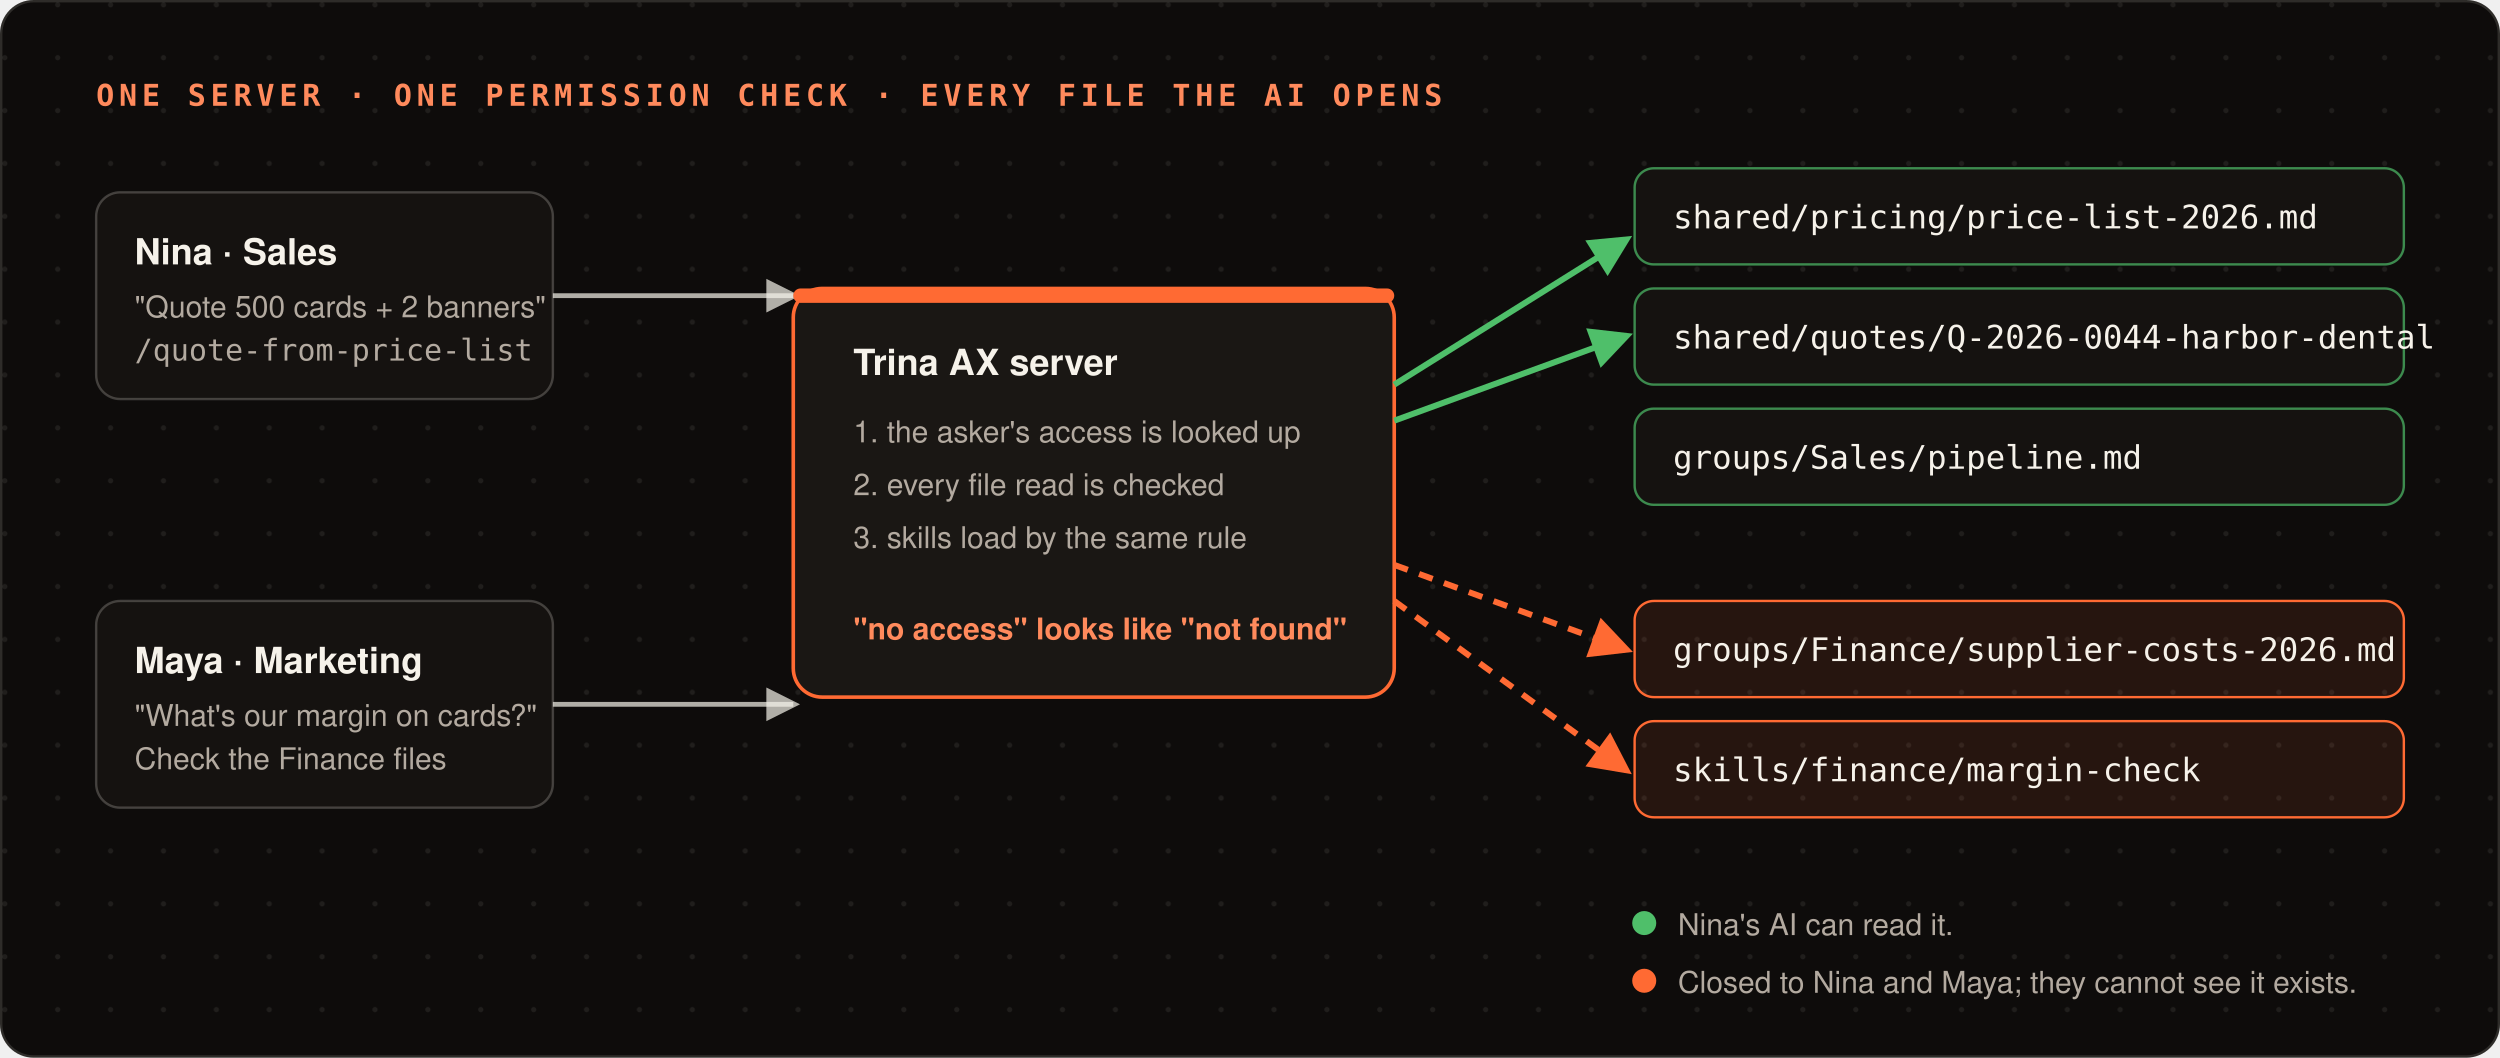
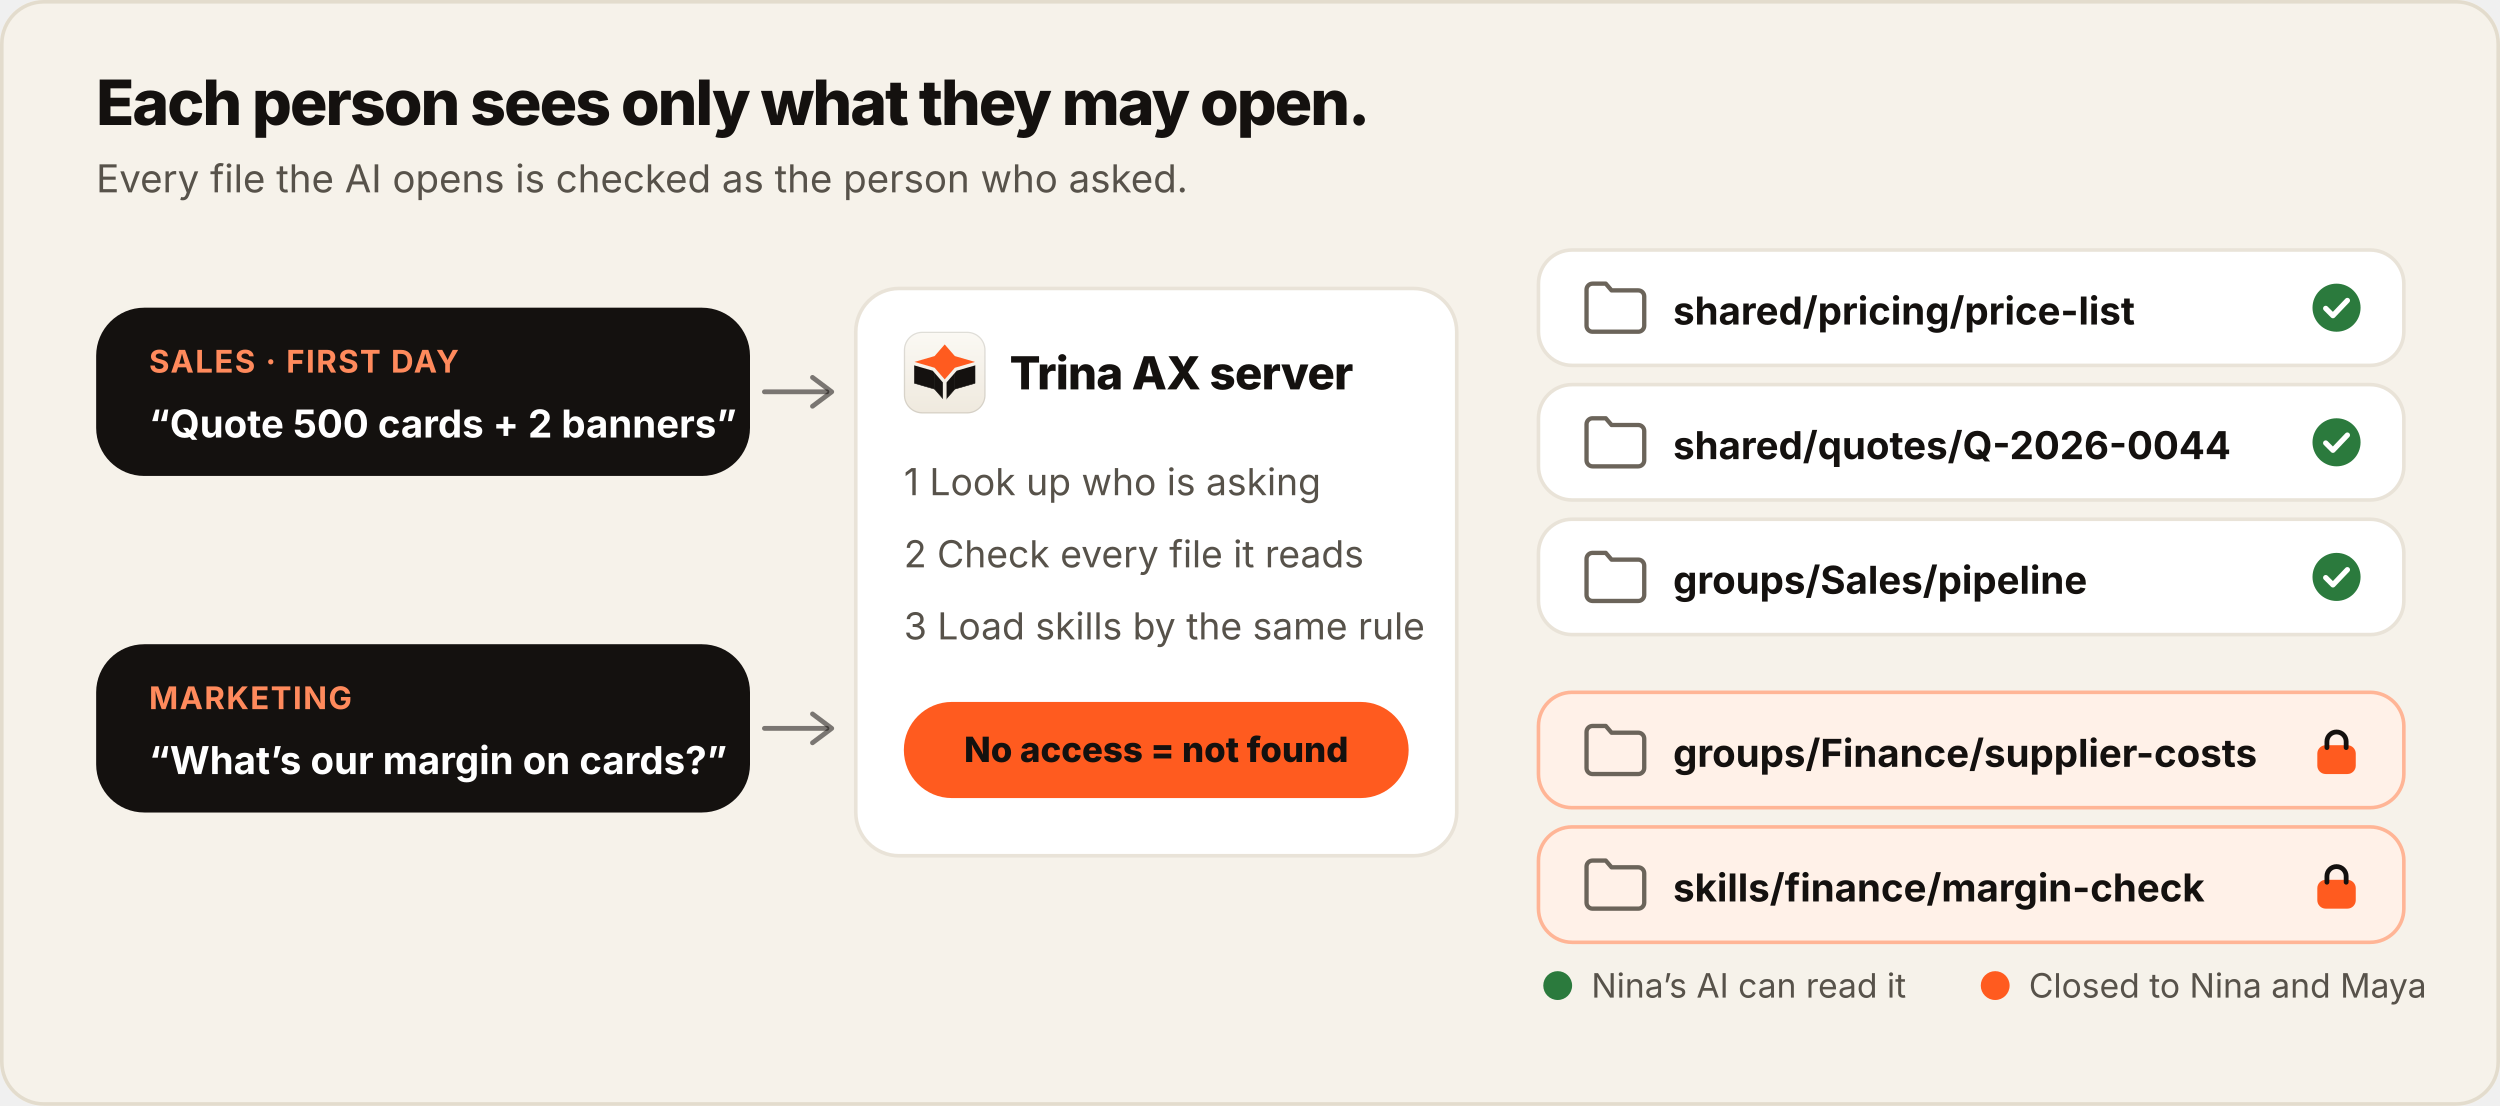
- <svg xmlns="http://www.w3.org/2000/svg" width="1040" height="440" viewBox="0 0 1040 440" role="img" aria-label="Nina and Maya ask the same AI; each can only open what their own access allows.">
+ <svg xmlns="http://www.w3.org/2000/svg" width="1040" height="460" viewBox="0 0 1040 460" role="img" aria-label="Nina and Maya ask the same AI. Each can only open the files their own access allows; the Finance folder and the Finance skill are closed to both.">
  <defs>
-     <pattern id="dots" width="22" height="22" patternUnits="userSpaceOnUse">
-       <circle cx="2" cy="2" r="1.1" fill="#f6f2ea" fill-opacity="0.08" />
-     </pattern>
-     <marker id="a" viewBox="0 0 10 10" refX="8" refY="5" markerWidth="7" markerHeight="7" orient="auto">
-       <path d="M0 0L10 5L0 10z" fill="#f6f2ea" fill-opacity="0.7" />
-     </marker>
-     <marker id="ok" viewBox="0 0 10 10" refX="8" refY="5" markerWidth="7" markerHeight="7" orient="auto">
-       <path d="M0 0L10 5L0 10z" fill="#4fbf6a" />
-     </marker>
-     <marker id="no" viewBox="0 0 10 10" refX="8" refY="5" markerWidth="7" markerHeight="7" orient="auto">
-       <path d="M0 0L10 5L0 10z" fill="#ff6a33" />
-     </marker>
+     <filter id="sh" x="-20%" y="-40%" width="140%" height="200%">
+       <feDropShadow dx="0" dy="6" stdDeviation="8" flood-color="#ff5b1f" flood-opacity="0.28" />
+     </filter>
  </defs>
-   <style>
-     text{font-family:Geist,'Segoe UI',ui-sans-serif,system-ui,Helvetica,Arial,sans-serif}
-     .m{font-family:'Geist Mono',ui-monospace,Consolas,monospace}
-     .t{font-size:15px;fill:#f6f2ea} .s{font-size:12.5px;fill:#b3aaa0}
-     .h{font-size:12.5px;font-weight:600;letter-spacing:2px;fill:#ff8a5c}
-   </style>
-   <rect width="1040" height="440" rx="14" fill="#0e0c0b" />
-   <rect width="1040" height="440" rx="14" fill="url(#dots)" />
-   <rect x="0.5" y="0.5" width="1039" height="439" rx="13.5" fill="none" stroke="#f6f2ea" stroke-opacity="0.14" />
-   <text x="40" y="44" class="h m">ONE SERVER · ONE PERMISSION CHECK · EVERY FILE THE AI OPENS</text>
-   <rect x="40" y="80" width="190" height="86" rx="10" fill="#151210" stroke="#f6f2ea" stroke-opacity="0.22" />
-   <text x="56" y="110" class="t" font-weight="700">Nina · Sales</text>
-   <text x="56" y="132" class="s">"Quote 500 cards + 2 banners"</text>
-   <text x="56" y="150" class="s m">/quote-from-price-list</text>
-   <rect x="40" y="250" width="190" height="86" rx="10" fill="#151210" stroke="#f6f2ea" stroke-opacity="0.22" />
-   <text x="56" y="280" class="t" font-weight="700">Maya · Marketing</text>
-   <text x="56" y="302" class="s">"What's our margin on cards?"</text>
-   <text x="56" y="320" class="s">Check the Finance files</text>
-   <path d="M230 123h100" stroke="#f6f2ea" stroke-opacity="0.7" stroke-width="2" marker-end="url(#a)" />
-   <path d="M230 293h100" stroke="#f6f2ea" stroke-opacity="0.7" stroke-width="2" marker-end="url(#a)" />
-   <rect x="330" y="120" width="250" height="170" rx="12" fill="#1a1714" stroke="#ff6a33" stroke-width="1.5" />
-   <rect x="330" y="120" width="250" height="6" rx="3" fill="#ff6a33" />
-   <text x="355" y="156" font-size="16" font-weight="700" class="t">Trina AX server</text>
-   <text x="355" y="184" class="s">1. the asker's access is looked up</text>
-   <text x="355" y="206" class="s">2. every file read is checked</text>
-   <text x="355" y="228" class="s">3. skills load by the same rule</text>
-   <text x="355" y="266" class="s" style="fill:#ff8a5c;font-weight:600">"no access" looks like "not found"</text>
-   <rect x="680" y="70" width="320" height="40" rx="8" fill="#151210" stroke="#4fbf6a" stroke-opacity="0.7" />
-   <text x="696" y="95" class="t m" style="font-size:13.5px">shared/pricing/price-list-2026.md</text>
-   <rect x="680" y="120" width="320" height="40" rx="8" fill="#151210" stroke="#4fbf6a" stroke-opacity="0.7" />
-   <text x="696" y="145" class="t m" style="font-size:13.5px">shared/quotes/Q-2026-0044-harbor-dental</text>
-   <rect x="680" y="170" width="320" height="40" rx="8" fill="#151210" stroke="#4fbf6a" stroke-opacity="0.7" />
-   <text x="696" y="195" class="t m" style="font-size:13.5px">groups/Sales/pipeline.md</text>
-   <rect x="680" y="250" width="320" height="40" rx="8" fill="#ff6a33" fill-opacity="0.1" stroke="#ff6a33" />
-   <text x="696" y="275" class="t m" style="font-size:13.5px">groups/Finance/supplier-costs-2026.md</text>
-   <rect x="680" y="300" width="320" height="40" rx="8" fill="#ff6a33" fill-opacity="0.1" stroke="#ff6a33" />
-   <text x="696" y="325" class="t m" style="font-size:13.5px">skills/finance/margin-check</text>
-   <path d="M580 160L676 100" stroke="#4fbf6a" stroke-width="2.5" fill="none" marker-end="url(#ok)" />
-   <path d="M580 175L676 140" stroke="#4fbf6a" stroke-width="2.5" fill="none" marker-end="url(#ok)" />
-   <path d="M580 235L676 270" stroke="#ff6a33" stroke-width="2.5" stroke-dasharray="6 5" fill="none" marker-end="url(#no)" />
-   <path d="M580 250L676 320" stroke="#ff6a33" stroke-width="2.5" stroke-dasharray="6 5" fill="none" marker-end="url(#no)" />
-   <circle cx="684" cy="384" r="5" fill="#4fbf6a" />
-   <text x="698" y="389" class="s">Nina's AI can read it.</text>
-   <circle cx="684" cy="408" r="5" fill="#ff6a33" />
-   <text x="698" y="413" class="s">Closed to Nina and Maya; they cannot see it exists.</text>
+   <rect width="1040" height="460" rx="18" fill="#f6f2ea" />
+   <rect x="0.75" y="0.75" width="1038.5" height="458.5" rx="17.5" fill="none" stroke="#e3dccd" stroke-width="1.5" />
+   <text x="40" y="52" font-family="Geist, Inter, -apple-system, 'Segoe UI', Helvetica, Arial, sans-serif" font-size="26" font-weight="800" fill="#14110f" letter-spacing="-0.8">Each person sees only what they may open.</text>
+   <text x="40" y="80" font-family="Geist, Inter, -apple-system, 'Segoe UI', Helvetica, Arial, sans-serif" font-size="16" fill="#57524a">Every file the AI opens is checked as the person who asked.</text>
+   <rect x="40" y="128" width="272" height="70" rx="20" fill="#14110f" />
+   <text x="62" y="155" font-family="Geist, Inter, -apple-system, 'Segoe UI', Helvetica, Arial, sans-serif" font-size="13" font-weight="700" letter-spacing="0.6" fill="#ff8a5c">SALES · FIRST DAY</text>
+   <text x="62" y="182" font-family="Geist, Inter, -apple-system, 'Segoe UI', Helvetica, Arial, sans-serif" font-size="16" font-weight="700" fill="#fff">“Quote 500 cards + 2 banners”</text>
+   <rect x="40" y="268" width="272" height="70" rx="20" fill="#14110f" />
+   <text x="62" y="295" font-family="Geist, Inter, -apple-system, 'Segoe UI', Helvetica, Arial, sans-serif" font-size="13" font-weight="700" letter-spacing="0.6" fill="#ff8a5c">MARKETING</text>
+   <text x="62" y="322" font-family="Geist, Inter, -apple-system, 'Segoe UI', Helvetica, Arial, sans-serif" font-size="16" font-weight="700" fill="#fff">“What’s our margin on cards?”</text>
+   <path d="M318 163h26" stroke="#14110f" stroke-opacity=".55" stroke-width="2" stroke-linecap="round" />
+   <path d="M338 157l8 6-8 6" fill="none" stroke="#14110f" stroke-opacity=".55" stroke-width="2" stroke-linecap="round" stroke-linejoin="round" />
+   <path d="M318 303h26" stroke="#14110f" stroke-opacity=".55" stroke-width="2" stroke-linecap="round" />
+   <path d="M338 297l8 6-8 6" fill="none" stroke="#14110f" stroke-opacity=".55" stroke-width="2" stroke-linecap="round" stroke-linejoin="round" />
+   <rect x="356" y="120" width="250" height="236" rx="18" fill="#fff" stroke="#e9e3d8" stroke-width="1.5" />
+   <svg x="376" y="138" width="34" height="34" viewBox="0 0 32 32">
+     <defs>
+       <linearGradient id="lbg" x1="0" y1="0" x2="0" y2="1">
+         <stop offset="0" stop-color="#fbf9f4" />
+         <stop offset="1" stop-color="#efe9de" />
+       </linearGradient>
+     </defs>
+     <rect width="32" height="32" rx="7.2" fill="url(#lbg)" />
+     <rect x=".25" y=".25" width="31.5" height="31.5" rx="6.95" fill="none" stroke="#14110f" stroke-opacity=".12" stroke-width=".5" data-edge="" />
+     <g transform="translate(16 16) scale(0.88) translate(-16 -16)">
+       <defs>
+         <mask id="lm" maskUnits="userSpaceOnUse" x="-8" y="-8" width="48" height="48">
+           <rect x="-8" y="-8" width="48" height="48" fill="#fff" />
+           <path d="M16 19.028L11.497 13.85L2.528 11.25L11.497 8.65L16 3.472L20.503 8.65L29.472 11.25L20.503 13.85Z" fill="#000" stroke="#000" stroke-width="3" stroke-linejoin="round" />
+           <path d="M16 19.028L16 29.528" stroke="#000" stroke-width="1.65" />
+         </mask>
+       </defs>
+       <g fill="#14110f" stroke="#14110f" stroke-width="0.25" stroke-linejoin="round" mask="url(#lm)">
+         <path d="M29.472 11.25L20.503 13.85L20.503 23.35L29.472 20.75Z" />
+         <path d="M11.497 13.85L2.528 11.25L2.528 20.75L11.497 23.35Z" />
+         <path d="M16 19.028L11.497 13.85L11.497 23.35L16 28.528Z" />
+         <path d="M20.503 13.85L16 19.028L16 28.528L20.503 23.35Z" />
+       </g>
+       <path d="M16 19.028L11.497 13.85L2.528 11.25L11.497 8.65L16 3.472L20.503 8.65L29.472 11.25L20.503 13.85Z" fill="#ff5b1f" />
+     </g>
+   </svg>
+   <text x="420" y="162" font-family="Geist, Inter, -apple-system, 'Segoe UI', Helvetica, Arial, sans-serif" font-size="19" font-weight="800" fill="#14110f" letter-spacing="-0.3">Trina AX server</text>
+   <text x="376" y="206" font-family="Geist, Inter, -apple-system, 'Segoe UI', Helvetica, Arial, sans-serif" font-size="15.5" fill="#57524a">1  Look up who is asking</text>
+   <text x="376" y="236" font-family="Geist, Inter, -apple-system, 'Segoe UI', Helvetica, Arial, sans-serif" font-size="15.5" fill="#57524a">2  Check every file it reads</text>
+   <text x="376" y="266" font-family="Geist, Inter, -apple-system, 'Segoe UI', Helvetica, Arial, sans-serif" font-size="15.5" fill="#57524a">3  Load skills by the same rule</text>
+   <rect x="376" y="292" width="210" height="40" rx="20" fill="#ff5b1f" />
+   <text x="481" y="317" text-anchor="middle" font-family="Geist, Inter, -apple-system, 'Segoe UI', Helvetica, Arial, sans-serif" font-size="14.5" font-weight="800" fill="#14110f">No access = not found</text>
+   <rect x="640" y="104" width="360" height="48" rx="14" fill="#fff" stroke="#e9e3d8" stroke-width="1.5" />
+   <path transform="translate(660 117)" d="M0 3.5A2.5 2.5 0 0 1 2.5 1H8l2.4 2.8H21.5A2.5 2.5 0 0 1 24 6.3v12.2A2.5 2.5 0 0 1 21.5 21h-19A2.5 2.5 0 0 1 0 18.5z" fill="none" stroke="#6b645a" stroke-width="1.8" stroke-linejoin="round" />
+   <text x="696" y="135" font-family="Geist, Inter, -apple-system, 'Segoe UI', Helvetica, Arial, sans-serif" font-size="16" font-weight="700" fill="#14110f">shared/pricing/price-list</text>
+   <g transform="translate(962 118)">
+     <circle cx="10" cy="10" r="10" fill="#2b7a3d" />
+     <path d="M5.5 10.3l3 3 6-6.3" fill="none" stroke="#fff" stroke-width="2.2" stroke-linecap="round" stroke-linejoin="round" />
+   </g>
+   <rect x="640" y="160" width="360" height="48" rx="14" fill="#fff" stroke="#e9e3d8" stroke-width="1.5" />
+   <path transform="translate(660 173)" d="M0 3.5A2.5 2.5 0 0 1 2.5 1H8l2.4 2.8H21.5A2.5 2.5 0 0 1 24 6.3v12.2A2.5 2.5 0 0 1 21.5 21h-19A2.5 2.5 0 0 1 0 18.5z" fill="none" stroke="#6b645a" stroke-width="1.8" stroke-linejoin="round" />
+   <text x="696" y="191" font-family="Geist, Inter, -apple-system, 'Segoe UI', Helvetica, Arial, sans-serif" font-size="16" font-weight="700" fill="#14110f">shared/quotes/Q-2026-0044</text>
+   <g transform="translate(962 174)">
+     <circle cx="10" cy="10" r="10" fill="#2b7a3d" />
+     <path d="M5.5 10.3l3 3 6-6.3" fill="none" stroke="#fff" stroke-width="2.2" stroke-linecap="round" stroke-linejoin="round" />
+   </g>
+   <rect x="640" y="216" width="360" height="48" rx="14" fill="#fff" stroke="#e9e3d8" stroke-width="1.5" />
+   <path transform="translate(660 229)" d="M0 3.5A2.5 2.5 0 0 1 2.5 1H8l2.4 2.8H21.5A2.5 2.5 0 0 1 24 6.3v12.2A2.5 2.5 0 0 1 21.5 21h-19A2.5 2.5 0 0 1 0 18.5z" fill="none" stroke="#6b645a" stroke-width="1.8" stroke-linejoin="round" />
+   <text x="696" y="247" font-family="Geist, Inter, -apple-system, 'Segoe UI', Helvetica, Arial, sans-serif" font-size="16" font-weight="700" fill="#14110f">groups/Sales/pipeline</text>
+   <g transform="translate(962 230)">
+     <circle cx="10" cy="10" r="10" fill="#2b7a3d" />
+     <path d="M5.5 10.3l3 3 6-6.3" fill="none" stroke="#fff" stroke-width="2.2" stroke-linecap="round" stroke-linejoin="round" />
+   </g>
+   <rect x="640" y="288" width="360" height="48" rx="14" fill="#fff1e8" stroke="#ffb596" stroke-width="1.5" />
+   <path transform="translate(660 301)" d="M0 3.5A2.5 2.5 0 0 1 2.5 1H8l2.4 2.8H21.5A2.5 2.5 0 0 1 24 6.3v12.2A2.5 2.5 0 0 1 21.5 21h-19A2.5 2.5 0 0 1 0 18.5z" fill="none" stroke="#6b645a" stroke-width="1.8" stroke-linejoin="round" />
+   <text x="696" y="319" font-family="Geist, Inter, -apple-system, 'Segoe UI', Helvetica, Arial, sans-serif" font-size="16" font-weight="700" fill="#14110f">groups/Finance/supplier-costs</text>
+   <g transform="translate(962 302)" fill="none" stroke="#14110f" stroke-width="2" stroke-linecap="round" stroke-linejoin="round">
+     <rect x="3" y="9" width="14" height="10" rx="2.5" fill="#ff5b1f" stroke="#ff5b1f" />
+     <path d="M6 9V6.5a4 4 0 0 1 8 0V9" />
+   </g>
+   <rect x="640" y="344" width="360" height="48" rx="14" fill="#fff1e8" stroke="#ffb596" stroke-width="1.5" />
+   <path transform="translate(660 357)" d="M0 3.5A2.5 2.5 0 0 1 2.5 1H8l2.4 2.8H21.5A2.5 2.5 0 0 1 24 6.3v12.2A2.5 2.5 0 0 1 21.5 21h-19A2.5 2.5 0 0 1 0 18.5z" fill="none" stroke="#6b645a" stroke-width="1.8" stroke-linejoin="round" />
+   <text x="696" y="375" font-family="Geist, Inter, -apple-system, 'Segoe UI', Helvetica, Arial, sans-serif" font-size="16" font-weight="700" fill="#14110f">skills/finance/margin-check</text>
+   <g transform="translate(962 358)" fill="none" stroke="#14110f" stroke-width="2" stroke-linecap="round" stroke-linejoin="round">
+     <rect x="3" y="9" width="14" height="10" rx="2.5" fill="#ff5b1f" stroke="#ff5b1f" />
+     <path d="M6 9V6.5a4 4 0 0 1 8 0V9" />
+   </g>
+   <g font-family="Geist, Inter, -apple-system, 'Segoe UI', Helvetica, Arial, sans-serif" font-size="14" fill="#57524a">
+     <circle cx="648" cy="410" r="6" fill="#2b7a3d" />
+     <text x="662" y="415">Nina’s AI can read it</text>
+     <circle cx="830" cy="410" r="6" fill="#ff5b1f" />
+     <text x="844" y="415">Closed to Nina and Maya</text>
+   </g>
</svg>
